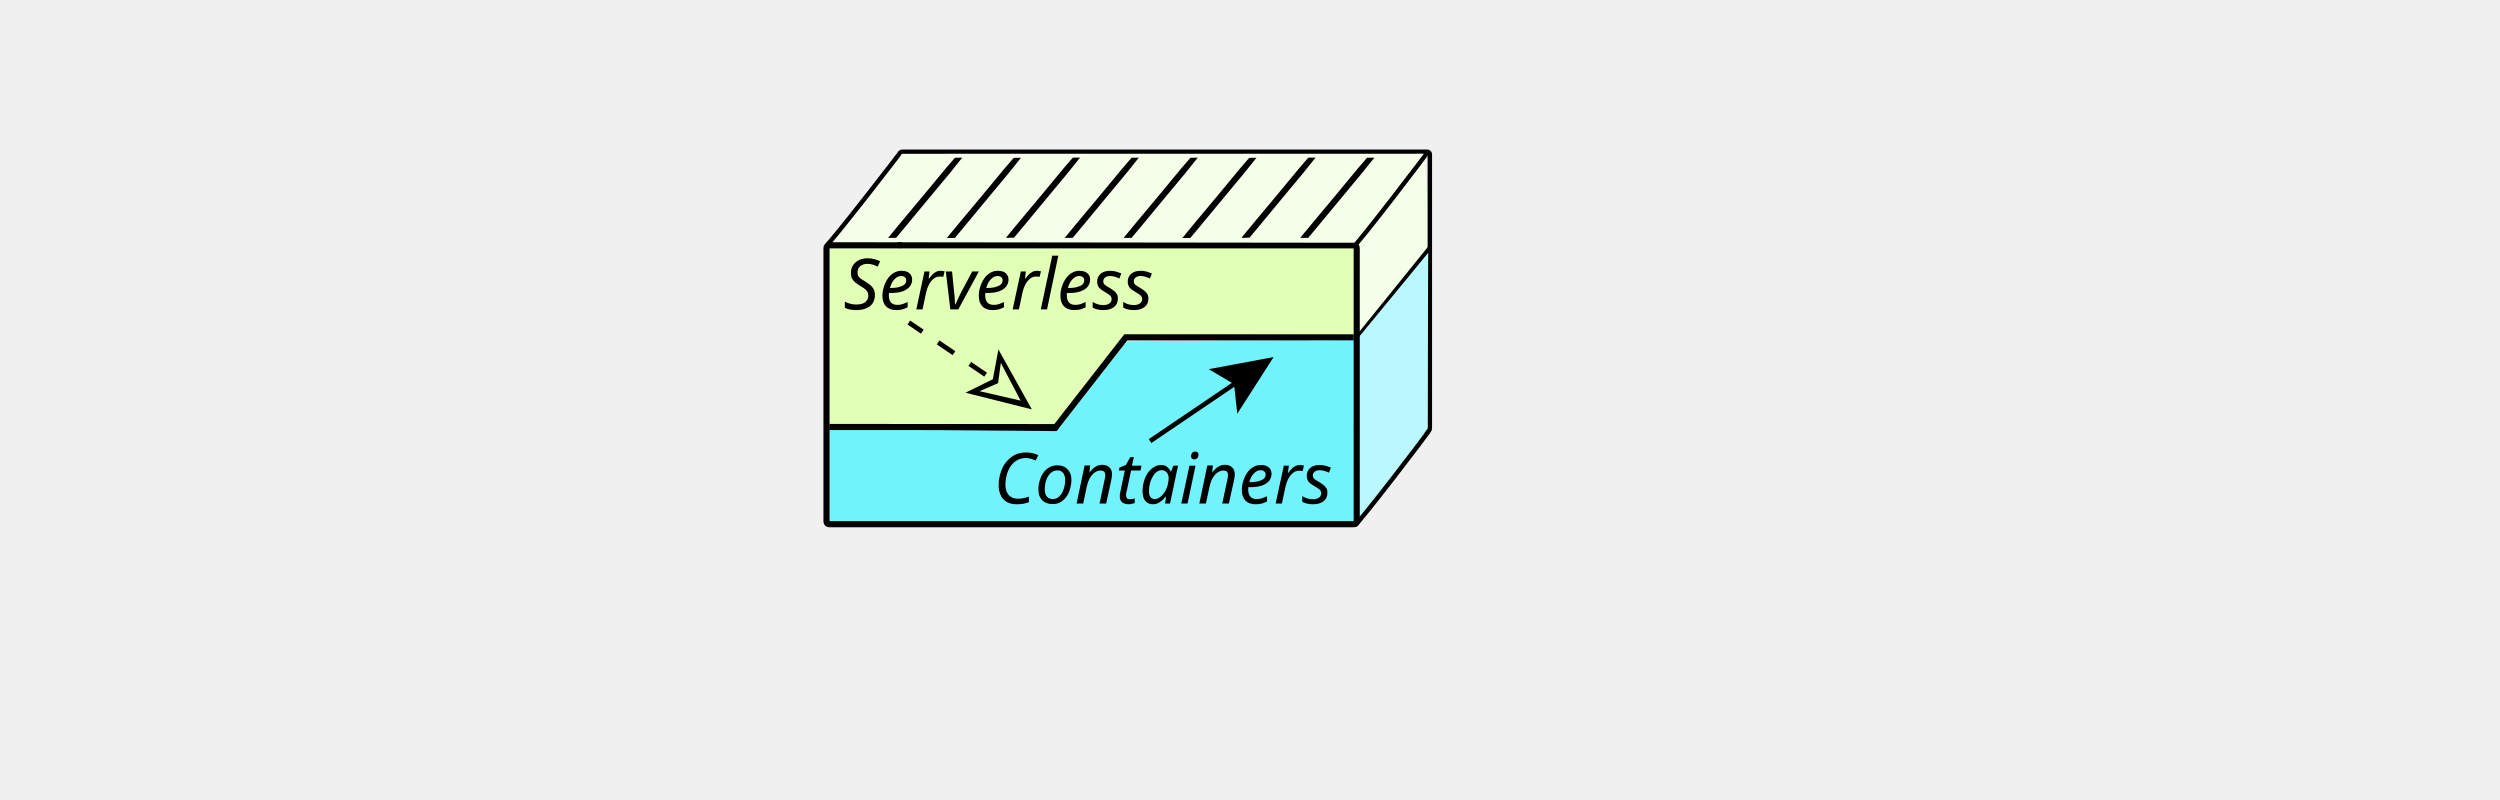
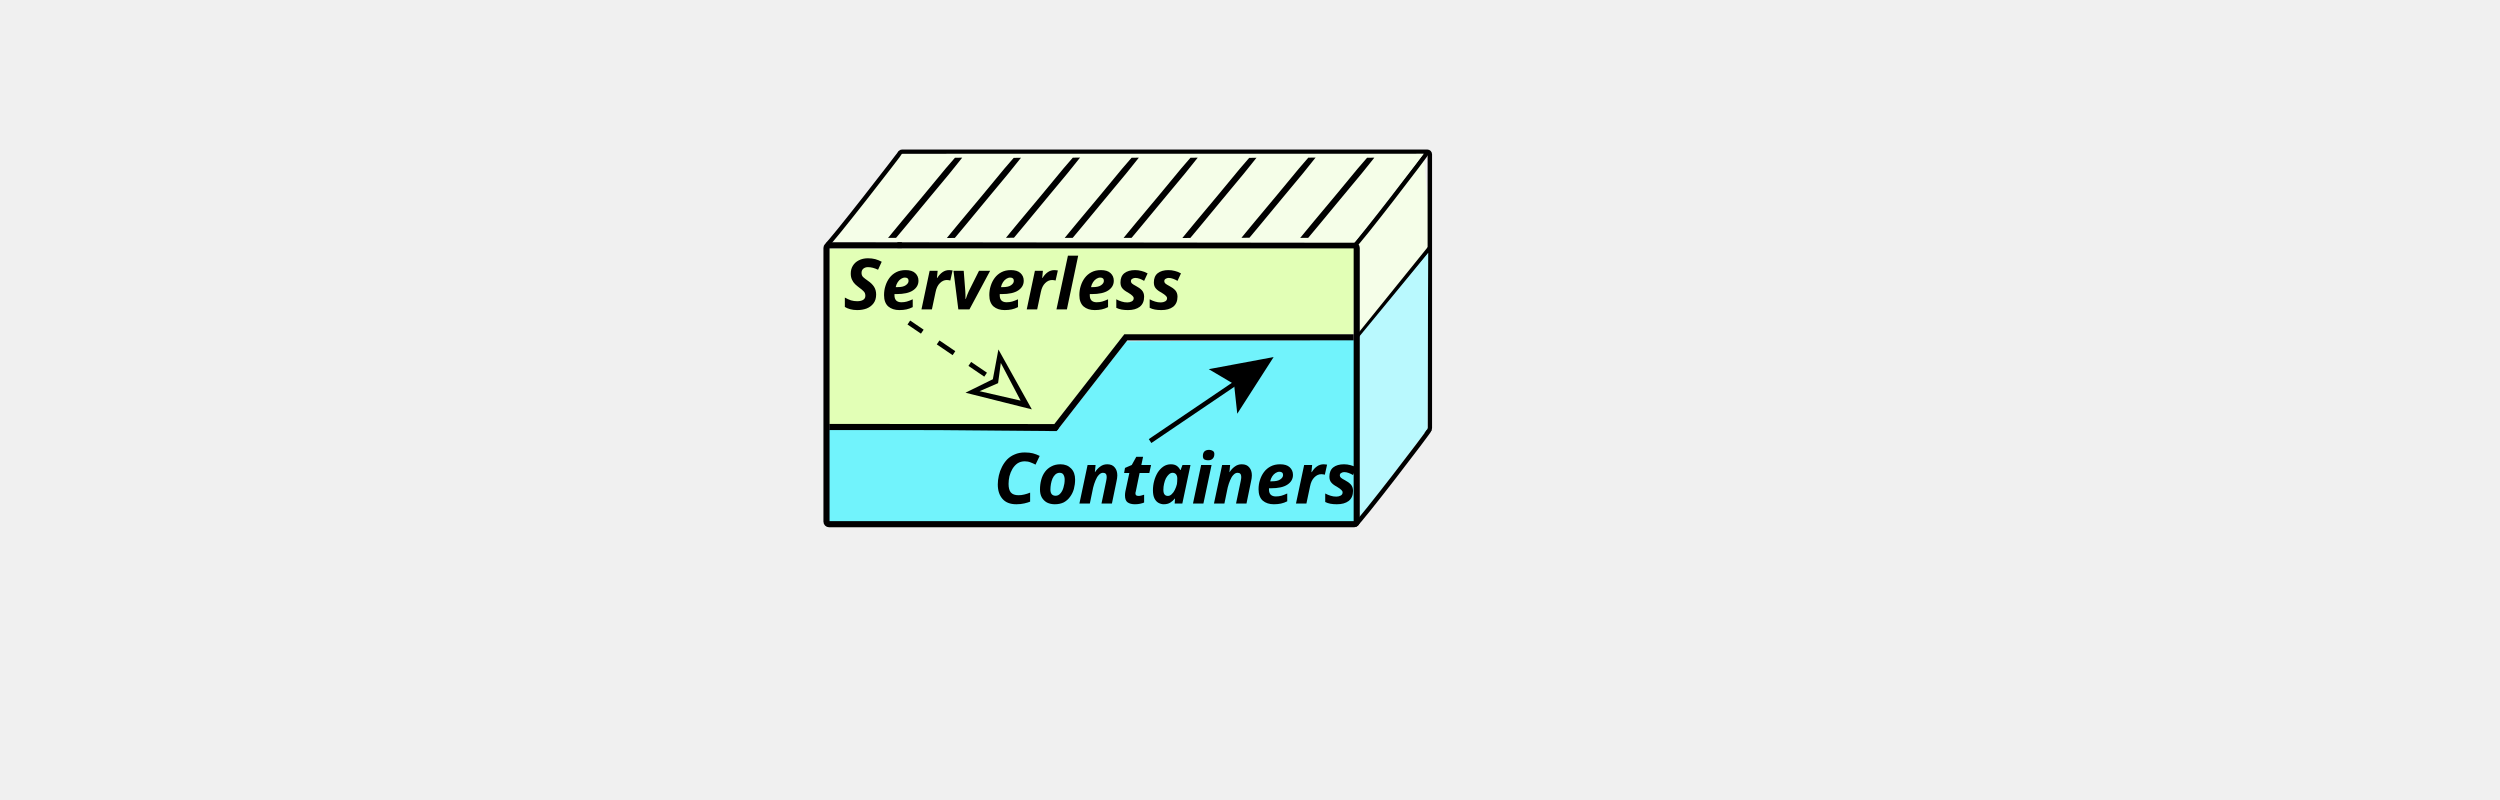
<svg xmlns="http://www.w3.org/2000/svg" xmlns:xlink="http://www.w3.org/1999/xlink" width="224.699mm" height="71.841mm" viewBox="0 0 224.699 71.841" version="1.1" id="svg8">
  <defs id="defs2">
    <marker style="overflow:visible" id="marker34330" refX="0" refY="0" orient="auto">
      <path transform="matrix(0.8,0,0,0.8,-4.8,0)" style="fill:#ffffff;fill-rule:evenodd;stroke:#000000;stroke-width:1pt;stroke-opacity:1" d="M 5.77,0 -2.88,5 V -5 Z" id="path34328" />
    </marker>
    <marker orient="auto" refY="0" refX="0" id="Arrow1Lstart" style="overflow:visible">
      <path id="path2506" d="M 0,0 5,-5 -12.5,0 5,5 Z" style="fill:#000000;fill-opacity:1;fill-rule:evenodd;stroke:#000000;stroke-width:1pt;stroke-opacity:1" transform="matrix(0.8,0,0,0.8,10,0)" />
    </marker>
    <marker style="overflow:visible" id="marker15967" refX="0" refY="0" orient="auto">
      <path transform="matrix(-0.8,0,0,-0.8,-10,0)" style="fill:#000000;fill-opacity:1;fill-rule:evenodd;stroke:#000000;stroke-width:1pt;stroke-opacity:1" d="M 0,0 5,-5 -12.5,0 5,5 Z" id="path15965" />
    </marker>
    <linearGradient id="linearGradient12976">
      <stop style="stop-color:#a5e2ea;stop-opacity:1" offset="0" id="stop12972" />
      <stop style="stop-color:#ace4ec;stop-opacity:0;" offset="1" id="stop12974" />
    </linearGradient>
    <marker orient="auto" refY="0" refX="0" id="EmptyTriangleOutL-1" style="overflow:visible">
      <path id="path2666-3" d="M 5.77,0 -2.88,5 V -5 Z" style="fill:#ffffff;fill-rule:evenodd;stroke:#000000;stroke-width:1pt;stroke-opacity:1" transform="matrix(0.8,0,0,0.8,-4.8,0)" />
    </marker>
    <marker orient="auto" refY="0" refX="0" id="EmptyTriangleOutL-8" style="overflow:visible">
      <path id="path2666-5" d="M 5.77,0 -2.88,5 V -5 Z" style="fill:#ffffff;fill-rule:evenodd;stroke:#000000;stroke-width:1pt;stroke-opacity:1" transform="matrix(0.8,0,0,0.8,-4.8,0)" />
    </marker>
    <marker orient="auto" refY="0" refX="0" id="EmptyTriangleOutL-8-2" style="overflow:visible">
      <path id="path2666-5-2" d="M 5.77,0 -2.88,5 V -5 Z" style="fill:#ffffff;fill-rule:evenodd;stroke:#000000;stroke-width:1pt;stroke-opacity:1" transform="matrix(0.8,0,0,0.8,-4.8,0)" />
    </marker>
    <marker orient="auto" refY="0" refX="0" id="EmptyTriangleOutL-8-2-6" style="overflow:visible">
      <path id="path2666-5-2-3" d="M 5.77,0 -2.88,5 V -5 Z" style="fill:#ffffff;fill-rule:evenodd;stroke:#000000;stroke-width:1pt;stroke-opacity:1" transform="matrix(0.8,0,0,0.8,-4.8,0)" />
    </marker>
    <marker orient="auto" refY="0" refX="0" id="EmptyTriangleOutL-8-2-1" style="overflow:visible">
      <path id="path2666-5-2-0" d="M 5.77,0 -2.88,5 V -5 Z" style="fill:#ffffff;fill-rule:evenodd;stroke:#000000;stroke-width:1pt;stroke-opacity:1" transform="matrix(0.8,0,0,0.8,-4.8,0)" />
    </marker>
    <linearGradient xlink:href="#linearGradient12976" id="linearGradient12978" x1="134.175" y1="218.488" x2="54.583" y2="142.259" gradientUnits="userSpaceOnUse" />
    <marker orient="auto" refY="0" refX="0" id="marker2830-0" style="overflow:visible">
      <path id="path2828-4" d="M 0,0 5,-5 -12.5,0 5,5 Z" style="fill:#000000;fill-opacity:1;fill-rule:evenodd;stroke:#000000;stroke-width:1pt;stroke-opacity:1" transform="matrix(-0.8,0,0,-0.8,-10,0)" />
    </marker>
    <marker orient="auto" refY="0" refX="0" id="marker2830-0-3" style="overflow:visible">
      <path id="path2828-4-4" d="M 0,0 5,-5 -12.5,0 5,5 Z" style="fill:#000000;fill-opacity:1;fill-rule:evenodd;stroke:#000000;stroke-width:1pt;stroke-opacity:1" transform="matrix(-0.8,0,0,-0.8,-10,0)" />
    </marker>
    <marker orient="auto" refY="0" refX="0" id="marker2830-0-3-4" style="overflow:visible">
      <path id="path2828-4-4-5" d="M 0,0 5,-5 -12.5,0 5,5 Z" style="fill:#000000;fill-opacity:1;fill-rule:evenodd;stroke:#000000;stroke-width:1pt;stroke-opacity:1" transform="matrix(-0.8,0,0,-0.8,-10,0)" />
    </marker>
    <marker orient="auto" refY="0" refX="0" id="marker2830-0-3-8" style="overflow:visible">
      <path id="path2828-4-4-1" d="M 0,0 5,-5 -12.5,0 5,5 Z" style="fill:#000000;fill-opacity:1;fill-rule:evenodd;stroke:#000000;stroke-width:1pt;stroke-opacity:1" transform="matrix(-0.8,0,0,-0.8,-10,0)" />
    </marker>
    <marker orient="auto" refY="0" refX="0" id="marker2830-0-3-8-3" style="overflow:visible">
      <path id="path2828-4-4-1-1" d="M 0,0 5,-5 -12.5,0 5,5 Z" style="fill:#000000;fill-opacity:1;fill-rule:evenodd;stroke:#000000;stroke-width:1pt;stroke-opacity:1" transform="matrix(-0.8,0,0,-0.8,-10,0)" />
    </marker>
    <marker orient="auto" refY="0" refX="0" id="Arrow1Lstart-8" style="overflow:visible">
      <path id="path2506-1" d="M 0,0 5,-5 -12.5,0 5,5 Z" style="fill:#000000;fill-opacity:1;fill-rule:evenodd;stroke:#000000;stroke-width:1pt;stroke-opacity:1" transform="matrix(0.8,0,0,0.8,10,0)" />
    </marker>
    <marker orient="auto" refY="0" refX="0" id="Arrow1Lstart-8-3" style="overflow:visible">
      <path id="path2506-1-9" d="M 0,0 5,-5 -12.5,0 5,5 Z" style="fill:#000000;fill-opacity:1;fill-rule:evenodd;stroke:#000000;stroke-width:1pt;stroke-opacity:1" transform="matrix(0.8,0,0,0.8,10,0)" />
    </marker>
    <marker orient="auto" refY="0" refX="0" id="EmptyTriangleOutL-8-2-1-4" style="overflow:visible">
      <path id="path2666-5-2-0-1" d="M 5.77,0 -2.88,5 V -5 Z" style="fill:#ffffff;fill-rule:evenodd;stroke:#000000;stroke-width:1pt;stroke-opacity:1" transform="matrix(0.8,0,0,0.8,-4.8,0)" />
    </marker>
    <marker orient="auto" refY="0" refX="0" id="EmptyTriangleOutL-8-2-6-1" style="overflow:visible">
      <path id="path2666-5-2-3-8" d="M 5.77,0 -2.88,5 V -5 Z" style="fill:#ffffff;fill-rule:evenodd;stroke:#000000;stroke-width:1pt;stroke-opacity:1" transform="matrix(0.8,0,0,0.8,-4.8,0)" />
    </marker>
    <marker orient="auto" refY="0" refX="0" id="EmptyTriangleOutL-8-2-64" style="overflow:visible">
      <path id="path2666-5-2-34" d="M 5.77,0 -2.88,5 V -5 Z" style="fill:#ffffff;fill-rule:evenodd;stroke:#000000;stroke-width:1pt;stroke-opacity:1" transform="matrix(0.8,0,0,0.8,-4.8,0)" />
    </marker>
    <marker orient="auto" refY="0" refX="0" id="EmptyTriangleOutL-1-7" style="overflow:visible">
      <path id="path2666-3-0" d="M 5.77,0 -2.88,5 V -5 Z" style="fill:#ffffff;fill-rule:evenodd;stroke:#000000;stroke-width:1pt;stroke-opacity:1" transform="matrix(0.8,0,0,0.8,-4.8,0)" />
    </marker>
    <marker orient="auto" refY="0" refX="0" id="EmptyTriangleOutL-7" style="overflow:visible">
      <path id="path2666-4" d="M 5.77,0 -2.88,5 V -5 Z" style="fill:#ffffff;fill-rule:evenodd;stroke:#000000;stroke-width:1pt;stroke-opacity:1" transform="matrix(0.8,0,0,0.8,-4.8,0)" />
    </marker>
    <marker orient="auto" refY="0" refX="0" id="EmptyTriangleOutL-8-5" style="overflow:visible">
      <path id="path2666-5-3" d="M 5.77,0 -2.88,5 V -5 Z" style="fill:#ffffff;fill-rule:evenodd;stroke:#000000;stroke-width:1pt;stroke-opacity:1" transform="matrix(0.8,0,0,0.8,-4.8,0)" />
    </marker>
    <marker style="overflow:visible" id="marker15967-2" refX="0" refY="0" orient="auto">
      <path transform="matrix(-0.8,0,0,-0.8,-10,0)" style="fill:#000000;fill-opacity:1;fill-rule:evenodd;stroke:#000000;stroke-width:1pt;stroke-opacity:1" d="M 0,0 5,-5 -12.5,0 5,5 Z" id="path15965-5" />
    </marker>
    <marker style="overflow:visible" id="marker15967-2-2" refX="0" refY="0" orient="auto">
      <path transform="matrix(-0.8,0,0,-0.8,-10,0)" style="fill:#000000;fill-opacity:1;fill-rule:evenodd;stroke:#000000;stroke-width:1pt;stroke-opacity:1" d="M 0,0 5,-5 -12.5,0 5,5 Z" id="path15965-5-7" />
    </marker>
    <marker style="overflow:visible" id="marker15967-2-7" refX="0" refY="0" orient="auto">
      <path transform="matrix(-0.8,0,0,-0.8,-10,0)" style="fill:#000000;fill-opacity:1;fill-rule:evenodd;stroke:#000000;stroke-width:1pt;stroke-opacity:1" d="M 0,0 5,-5 -12.5,0 5,5 Z" id="path15965-5-5" />
    </marker>
    <marker style="overflow:visible" id="marker15967-2-7-2" refX="0" refY="0" orient="auto">
      <path transform="matrix(-0.8,0,0,-0.8,-10,0)" style="fill:#000000;fill-opacity:1;fill-rule:evenodd;stroke:#000000;stroke-width:1pt;stroke-opacity:1" d="M 0,0 5,-5 -12.5,0 5,5 Z" id="path15965-5-5-8" />
    </marker>
    <marker style="overflow:visible" id="marker15967-2-7-2-6" refX="0" refY="0" orient="auto">
      <path transform="matrix(-0.8,0,0,-0.8,-10,0)" style="fill:#000000;fill-opacity:1;fill-rule:evenodd;stroke:#000000;stroke-width:1pt;stroke-opacity:1" d="M 0,0 5,-5 -12.5,0 5,5 Z" id="path15965-5-5-8-0" />
    </marker>
    <marker style="overflow:visible" id="marker34330-1" refX="0" refY="0" orient="auto">
      <path transform="matrix(0.8,0,0,0.8,-4.8,0)" style="fill:#ffffff;fill-rule:evenodd;stroke:#000000;stroke-width:1pt;stroke-opacity:1" d="M 5.77,0 -2.88,5 V -5 Z" id="path34328-4" />
    </marker>
    <marker style="overflow:visible" id="marker15967-2-7-2-1" refX="0" refY="0" orient="auto">
      <path transform="matrix(-0.8,0,0,-0.8,-10,0)" style="fill:#000000;fill-opacity:1;fill-rule:evenodd;stroke:#000000;stroke-width:1pt;stroke-opacity:1" d="M 0,0 5,-5 -12.5,0 5,5 Z" id="path15965-5-5-8-07" />
    </marker>
    <marker style="overflow:visible" id="marker15967-2-7-2-1-8" refX="0" refY="0" orient="auto">
      <path transform="matrix(-0.8,0,0,-0.8,-10,0)" style="fill:#000000;fill-opacity:1;fill-rule:evenodd;stroke:#000000;stroke-width:1pt;stroke-opacity:1" d="M 0,0 5,-5 -12.5,0 5,5 Z" id="path15965-5-5-8-07-7" />
    </marker>
    <marker style="overflow:visible" id="marker15967-2-7-2-1-8-4" refX="0" refY="0" orient="auto">
      <path transform="matrix(-0.8,0,0,-0.8,-10,0)" style="fill:#000000;fill-opacity:1;fill-rule:evenodd;stroke:#000000;stroke-width:1pt;stroke-opacity:1" d="M 0,0 5,-5 -12.5,0 5,5 Z" id="path15965-5-5-8-07-7-8" />
    </marker>
    <marker orient="auto" refY="0" refX="0" id="EmptyTriangleOutL-8-2-4" style="overflow:visible">
      <path id="path2666-5-2-2" d="M 5.77,0 -2.88,5 V -5 Z" style="fill:#ffffff;fill-rule:evenodd;stroke:#000000;stroke-width:1pt;stroke-opacity:1" transform="matrix(0.8,0,0,0.8,-4.8,0)" />
    </marker>
    <marker orient="auto" refY="0" refX="0" id="EmptyTriangleOutL-8-2-4-6" style="overflow:visible">
      <path id="path2666-5-2-2-1" d="M 5.77,0 -2.88,5 V -5 Z" style="fill:#ffffff;fill-rule:evenodd;stroke:#000000;stroke-width:1pt;stroke-opacity:1" transform="matrix(0.8,0,0,0.8,-4.8,0)" />
    </marker>
    <marker orient="auto" refY="0" refX="0" id="EmptyTriangleOutL-1-4" style="overflow:visible">
      <path id="path2666-3-2" d="M 5.77,0 -2.88,5 V -5 Z" style="fill:#ffffff;fill-rule:evenodd;stroke:#000000;stroke-width:1pt;stroke-opacity:1" transform="matrix(0.8,0,0,0.8,-4.8,0)" />
    </marker>
    <marker style="overflow:visible" id="marker15967-2-3" refX="0" refY="0" orient="auto">
      <path transform="matrix(-0.8,0,0,-0.8,-10,0)" style="fill:#000000;fill-opacity:1;fill-rule:evenodd;stroke:#000000;stroke-width:1pt;stroke-opacity:1" d="M 0,0 5,-5 -12.5,0 5,5 Z" id="path15965-5-6" />
    </marker>
    <marker style="overflow:visible" id="marker34330-1-5" refX="0" refY="0" orient="auto">
      <path transform="matrix(0.8,0,0,0.8,-4.8,0)" style="fill:#ffffff;fill-rule:evenodd;stroke:#000000;stroke-width:1pt;stroke-opacity:1" d="M 5.77,0 -2.88,5 V -5 Z" id="path34328-4-3" />
    </marker>
    <marker style="overflow:visible" id="marker15967-2-7-2-62" refX="0" refY="0" orient="auto">
      <path transform="matrix(-0.8,0,0,-0.8,-10,0)" style="fill:#000000;fill-opacity:1;fill-rule:evenodd;stroke:#000000;stroke-width:1pt;stroke-opacity:1" d="M 0,0 5,-5 -12.5,0 5,5 Z" id="path15965-5-5-8-9" />
    </marker>
  </defs>
  <g id="layer1" transform="translate(-3.654064,-7.254818)">
    <g id="g2152" transform="matrix(0.2645833,0,0,0.2645833,23.46667,9.231305)">
      <g id="g2091">
        <flowRoot xml:space="preserve" id="flowRoot2276" style="font-style:normal;font-variant:normal;font-weight:normal;font-stretch:normal;font-size:8px;line-height:1.25;font-family:sans-serif;-inkscape-font-specification:'sans-serif, Normal';font-variant-ligatures:normal;font-variant-caps:normal;font-variant-numeric:normal;font-feature-settings:normal;text-align:center;letter-spacing:0px;word-spacing:0px;writing-mode:lr-tb;text-anchor:middle;fill:#000000;fill-opacity:1;stroke:none" transform="translate(-88.69292,-34.88997)">
          <flowRegion id="flowRegion2278">
            <rect id="rect2280" width="10.586" height="10.996" x="217.786" y="49.905" />
          </flowRegion>
          <flowPara id="flowPara2282" />
        </flowRoot>
        <g id="g3517" transform="translate(-316.0483,-8.75959)">
          <g id="g3171-0-3-7" transform="matrix(3.779528,0,0,3.779528,185.4072,-254.6896)">
            <path style="fill:#f5fee8;fill-opacity:1;stroke:none;stroke-width:0.067;stroke-miterlimit:4;stroke-dasharray:none;stroke-opacity:0.991" d="m 143.414,89.854 -6.624,7.889 -0.243,-8.266 6.166,-7.929 z" id="rect5373-7-4-8" />
            <path style="fill:none;stroke:#000000;stroke-width:0.389;stroke-linecap:butt;stroke-linejoin:miter;stroke-miterlimit:4;stroke-dasharray:none;stroke-opacity:1" d="m 136.667,98.176 6.64,-8.213" id="path5808-2" />
            <rect style="opacity:1;fill:none;fill-opacity:0.616;stroke:#000000;stroke-width:0.4;stroke-miterlimit:4;stroke-dasharray:none;stroke-dashoffset:0;stroke-opacity:1" id="rect1490-6" width="47.656" height="25.066" x="95.61" y="81.365" ry="0.232" />
            <path style="fill:#b9f9fe;fill-opacity:1;stroke:none;stroke-width:0.067;stroke-miterlimit:4;stroke-dasharray:none;stroke-opacity:0.991" d="m 136.976,114.303 6.075,-8.004 0.069,-15.85 -6.287,7.638 z" id="rect5373-0-8" />
            <path style="fill:#71f3fc;fill-opacity:1;stroke:none;stroke-width:0.067;stroke-miterlimit:4;stroke-dasharray:none;stroke-opacity:0.991" d="m 89.195,106.287 20.524,0.188 6.282,-8.072 20.469,-0.12 0.003,16.341 -47.205,0.036 z" id="rect5373" />
            <path style="fill:#ffffff;fill-opacity:1;stroke:none;stroke-width:0.066;stroke-miterlimit:4;stroke-dasharray:none;stroke-opacity:0.991" d="m 89.498,98.112 26.396,0.004 -6.322,8.047 H 89.498 Z" id="rect5373-3" />
            <rect style="fill:#ffffff;fill-opacity:1;stroke:none;stroke-width:0.067;stroke-miterlimit:4;stroke-dasharray:none;stroke-opacity:0.991" id="rect5373-8" width="46.959" height="8.068" x="89.502" y="90.034" />
            <path style="fill:none;stroke:#000000;stroke-width:0.4;stroke-linecap:butt;stroke-linejoin:miter;stroke-miterlimit:4;stroke-dasharray:none;stroke-opacity:1" d="m 136.577,114.886 c 0.302,-0.123 6.654,-8.386 6.666,-8.541" id="path5808" />
            <path style="fill:#e2ffb6;fill-opacity:1;stroke:none;stroke-width:0.067;stroke-miterlimit:4;stroke-dasharray:none;stroke-opacity:0.991" d="m 136.42,97.77 -20.631,0.064 -6.298,8.085 -20.225,-0.004 0.033,-15.828 47.162,-0.06 z" id="rect5373-7" />
            <text xml:space="preserve" style="font-style:normal;font-weight:normal;font-size:10.583px;line-height:1.25;font-family:sans-serif;letter-spacing:0px;word-spacing:0px;fill:#000000;fill-opacity:1;stroke:none;stroke-width:0.265" x="90.563" y="95.536" id="text5931">
-               <tspan id="tspan5929" x="90.563" y="95.536" style="font-style:italic;font-variant:normal;font-weight:normal;font-stretch:normal;font-size:6.35px;font-family:Laksaman;-inkscape-font-specification:'Laksaman, Italic';font-variant-ligatures:normal;font-variant-caps:normal;font-variant-numeric:normal;font-feature-settings:normal;text-align:start;writing-mode:lr-tb;text-anchor:start;stroke-width:0.265">Serverless</tspan>
+               <tspan id="tspan5929" x="90.563" y="95.536" style="font-style:oblique;font-variant:normal;font-weight:bold;font-stretch:normal;font-size:6.35px;font-family:Sawasdee;-inkscape-font-specification:'Sawasdee, Bold Oblique';font-variant-ligatures:normal;font-variant-caps:normal;font-variant-numeric:normal;font-feature-settings:normal;text-align:start;writing-mode:lr;text-anchor:start;stroke-width:0.265">Serverless</tspan>
            </text>
            <text xml:space="preserve" style="font-style:normal;font-weight:normal;font-size:10.583px;line-height:1.25;font-family:sans-serif;letter-spacing:0px;word-spacing:0px;fill:#000000;fill-opacity:1;stroke:none;stroke-width:0.265" x="104.057" y="112.986" id="text5931-7">
-               <tspan id="tspan5929-4" x="104.057" y="112.986" style="font-style:italic;font-variant:normal;font-weight:normal;font-stretch:normal;font-size:6.35px;font-family:Laksaman;-inkscape-font-specification:'Laksaman, Italic';font-variant-ligatures:normal;font-variant-caps:normal;font-variant-numeric:normal;font-feature-settings:normal;text-align:start;writing-mode:lr-tb;text-anchor:start;stroke-width:0.265">Containers</tspan>
+               <tspan id="tspan5929-4" x="104.057" y="112.986" style="font-style:oblique;font-variant:normal;font-weight:bold;font-stretch:normal;font-size:6.35px;font-family:Sawasdee;-inkscape-font-specification:'Sawasdee, Bold Oblique';font-variant-ligatures:normal;font-variant-caps:normal;font-variant-numeric:normal;font-feature-settings:normal;text-align:start;writing-mode:lr;text-anchor:start;stroke-width:0.265">Containers</tspan>
            </text>
            <g id="g1184" transform="matrix(0.7177272,0.5576039,0.561511,-0.7146746,-49.49842,82.0525)">
              <g transform="translate(-49.48771,-6.017963)" id="g2044">
                <path style="fill:#000000;fill-opacity:1;fill-rule:evenodd;stroke:#000000;stroke-width:0.424pt;stroke-opacity:1" d="m 196.031,92.461 -1.089,2.092 4.934,-2.089 -4.878,-2.151 z" id="path2050" />
              </g>
              <path id="rect5373-7-4-8-7" d="m 149.693,86.455 -3.842,1.741 1.023,-1.745 -0.951,-1.751 z" style="fill:#e2ffb6;fill-opacity:1;stroke:none;stroke-width:0.067;stroke-miterlimit:4;stroke-dasharray:none;stroke-opacity:0.991" />
            </g>
            <path style="fill:none;stroke:#000000;stroke-width:0.43;stroke-linecap:butt;stroke-linejoin:miter;stroke-miterlimit:4;stroke-dasharray:1.72, 1.72;stroke-dashoffset:3.697;stroke-opacity:1" d="m 96.438,96.716 8.023,5.449" id="path1175" />
            <g id="g4889" transform="matrix(-0.6194656,-0.631018,-0.6194656,0.631018,309.5665,159.1315)">
              <g transform="matrix(-0.04362684,-0.9998542,-0.9982422,0.04362684,285.2858,245.8086)" id="g1184-6">
                <g id="g2044-7" transform="translate(-49.48771,-6.017963)">
                  <path id="path2050-5" d="m 195.998,91.627 -1.39,1.902 5.202,-1.331 -4.52,-2.843 z" style="fill:#000000;fill-opacity:1;fill-rule:evenodd;stroke:#000000;stroke-width:0.424pt;stroke-opacity:1" />
                </g>
              </g>
              <path id="path1175-5" d="m 195.539,113.511 -2.104,-10.456" style="fill:none;stroke:#000000;stroke-width:0.473;stroke-linecap:butt;stroke-linejoin:miter;stroke-miterlimit:4;stroke-dasharray:none;stroke-dashoffset:4.55;stroke-opacity:1" />
            </g>
            <rect style="opacity:1;fill:none;fill-opacity:0.616;stroke:#000000;stroke-width:0.55;stroke-miterlimit:4;stroke-dasharray:none;stroke-dashoffset:0;stroke-opacity:1" id="rect1490" width="47.656" height="25.066" x="89.038" y="89.778" ry="0.232" />
            <path style="fill:none;stroke:#000000;stroke-width:0.55;stroke-linecap:butt;stroke-linejoin:miter;stroke-miterlimit:4;stroke-dasharray:none;stroke-opacity:1" d="m 89.292,106.106 20.359,0.01 6.286,-8.067 20.485,-0.005" id="path1511" />
            <path style="fill:none;stroke:#000000;stroke-width:0.4;stroke-linecap:butt;stroke-linejoin:miter;stroke-miterlimit:4;stroke-dasharray:none;stroke-opacity:1" d="m 136.446,89.844 c 0.302,-0.123 6.654,-8.386 6.666,-8.541" id="path5808-5" />
            <path style="fill:#f5fee8;fill-opacity:1;stroke:none;stroke-width:0.067;stroke-miterlimit:4;stroke-dasharray:none;stroke-opacity:0.991" d="m 95.686,81.555 -6.042,7.922 46.84,0.058 6.228,-7.987 z" id="rect5373-7-4-8-6" />
            <path style="color:#000000;font-style:normal;font-variant:normal;font-weight:normal;font-stretch:normal;font-size:medium;line-height:normal;font-family:sans-serif;font-variant-ligatures:normal;font-variant-position:normal;font-variant-caps:normal;font-variant-numeric:normal;font-variant-alternates:normal;font-feature-settings:normal;text-indent:0;text-align:start;text-decoration:none;text-decoration-line:none;text-decoration-style:solid;text-decoration-color:#000000;letter-spacing:normal;word-spacing:normal;text-transform:none;writing-mode:lr-tb;direction:ltr;text-orientation:mixed;dominant-baseline:auto;baseline-shift:baseline;text-anchor:start;white-space:normal;shape-padding:0;clip-rule:nonzero;display:inline;overflow:visible;visibility:visible;opacity:1;isolation:auto;mix-blend-mode:normal;color-interpolation:sRGB;color-interpolation-filters:linearRGB;solid-color:#000000;solid-opacity:1;vector-effect:none;fill:#000000;fill-opacity:1;fill-rule:nonzero;stroke:none;stroke-width:0.56;stroke-linecap:butt;stroke-linejoin:miter;stroke-miterlimit:4;stroke-dasharray:none;stroke-dashoffset:0;stroke-opacity:1;color-rendering:auto;image-rendering:auto;shape-rendering:auto;text-rendering:auto;enable-background:accumulate" d="m 100.582,81.908 c -0.136,0.164 -0.579,0.659 -0.838,0.97 -0.518,0.623 -1.232,1.494 -1.954,2.362 -0.722,0.868 -1.453,1.735 -1.994,2.386 -0.29,0.343 -0.574,0.694 -0.86,1.041 l -0.362,0.444 0.716,-0.007 0.005,-0.005 0.005,-0.004 0.871,-1.041 c 0.541,-0.651 1.263,-1.53 1.984,-2.397 0.722,-0.868 1.436,-1.727 1.954,-2.35 0.259,-0.311 0.648,-0.813 0.784,-0.977 l 0.343,-0.432 -0.654,0.01 -1e-5,-1.4e-5 z" id="path5808-6-5-9" />
            <path style="color:#000000;font-style:normal;font-variant:normal;font-weight:normal;font-stretch:normal;font-size:medium;line-height:normal;font-family:sans-serif;font-variant-ligatures:normal;font-variant-position:normal;font-variant-caps:normal;font-variant-numeric:normal;font-variant-alternates:normal;font-feature-settings:normal;text-indent:0;text-align:start;text-decoration:none;text-decoration-line:none;text-decoration-style:solid;text-decoration-color:#000000;letter-spacing:normal;word-spacing:normal;text-transform:none;writing-mode:lr-tb;direction:ltr;text-orientation:mixed;dominant-baseline:auto;baseline-shift:baseline;text-anchor:start;white-space:normal;shape-padding:0;clip-rule:nonzero;display:inline;overflow:visible;visibility:visible;opacity:1;isolation:auto;mix-blend-mode:normal;color-interpolation:sRGB;color-interpolation-filters:linearRGB;solid-color:#000000;solid-opacity:1;vector-effect:none;fill:#000000;fill-opacity:1;fill-rule:nonzero;stroke:none;stroke-width:0.56;stroke-linecap:butt;stroke-linejoin:miter;stroke-miterlimit:4;stroke-dasharray:none;stroke-dashoffset:0;stroke-opacity:1;color-rendering:auto;image-rendering:auto;shape-rendering:auto;text-rendering:auto;enable-background:accumulate" d="m 105.863,81.917 c -0.136,0.164 -0.579,0.659 -0.838,0.97 -0.518,0.623 -1.232,1.494 -1.954,2.362 -0.722,0.868 -1.453,1.735 -1.994,2.386 -0.29,0.343 -0.574,0.694 -0.86,1.041 l -0.362,0.444 0.716,-0.007 0.005,-0.005 0.005,-0.004 0.871,-1.041 c 0.541,-0.651 1.263,-1.53 1.984,-2.397 0.722,-0.868 1.436,-1.727 1.954,-2.35 0.259,-0.311 0.648,-0.813 0.784,-0.977 l 0.343,-0.432 -0.654,0.01 -10e-6,-1.4e-5 z" id="path5808-6-5-9-9" />
            <path style="color:#000000;font-style:normal;font-variant:normal;font-weight:normal;font-stretch:normal;font-size:medium;line-height:normal;font-family:sans-serif;font-variant-ligatures:normal;font-variant-position:normal;font-variant-caps:normal;font-variant-numeric:normal;font-variant-alternates:normal;font-feature-settings:normal;text-indent:0;text-align:start;text-decoration:none;text-decoration-line:none;text-decoration-style:solid;text-decoration-color:#000000;letter-spacing:normal;word-spacing:normal;text-transform:none;writing-mode:lr-tb;direction:ltr;text-orientation:mixed;dominant-baseline:auto;baseline-shift:baseline;text-anchor:start;white-space:normal;shape-padding:0;clip-rule:nonzero;display:inline;overflow:visible;visibility:visible;opacity:1;isolation:auto;mix-blend-mode:normal;color-interpolation:sRGB;color-interpolation-filters:linearRGB;solid-color:#000000;solid-opacity:1;vector-effect:none;fill:#000000;fill-opacity:1;fill-rule:nonzero;stroke:none;stroke-width:0.56;stroke-linecap:butt;stroke-linejoin:miter;stroke-miterlimit:4;stroke-dasharray:none;stroke-dashoffset:0;stroke-opacity:1;color-rendering:auto;image-rendering:auto;shape-rendering:auto;text-rendering:auto;enable-background:accumulate" d="m 111.176,81.899 c -0.136,0.164 -0.579,0.659 -0.838,0.97 -0.518,0.623 -1.232,1.494 -1.954,2.362 -0.722,0.868 -1.453,1.735 -1.994,2.386 -0.29,0.343 -0.574,0.694 -0.86,1.041 l -0.362,0.444 0.716,-0.007 0.005,-0.005 0.005,-0.004 0.871,-1.041 c 0.541,-0.651 1.263,-1.53 1.984,-2.397 0.722,-0.868 1.436,-1.727 1.954,-2.35 0.259,-0.311 0.648,-0.813 0.784,-0.977 l 0.343,-0.432 -0.654,0.01 -1e-5,-1.4e-5 z" id="path5808-6-5-9-4" />
            <path style="color:#000000;font-style:normal;font-variant:normal;font-weight:normal;font-stretch:normal;font-size:medium;line-height:normal;font-family:sans-serif;font-variant-ligatures:normal;font-variant-position:normal;font-variant-caps:normal;font-variant-numeric:normal;font-variant-alternates:normal;font-feature-settings:normal;text-indent:0;text-align:start;text-decoration:none;text-decoration-line:none;text-decoration-style:solid;text-decoration-color:#000000;letter-spacing:normal;word-spacing:normal;text-transform:none;writing-mode:lr-tb;direction:ltr;text-orientation:mixed;dominant-baseline:auto;baseline-shift:baseline;text-anchor:start;white-space:normal;shape-padding:0;clip-rule:nonzero;display:inline;overflow:visible;visibility:visible;opacity:1;isolation:auto;mix-blend-mode:normal;color-interpolation:sRGB;color-interpolation-filters:linearRGB;solid-color:#000000;solid-opacity:1;vector-effect:none;fill:#000000;fill-opacity:1;fill-rule:nonzero;stroke:none;stroke-width:0.56;stroke-linecap:butt;stroke-linejoin:miter;stroke-miterlimit:4;stroke-dasharray:none;stroke-dashoffset:0;stroke-opacity:1;color-rendering:auto;image-rendering:auto;shape-rendering:auto;text-rendering:auto;enable-background:accumulate" d="m 116.457,81.908 c -0.136,0.164 -0.579,0.659 -0.838,0.97 -0.518,0.623 -1.232,1.494 -1.954,2.362 -0.722,0.868 -1.453,1.735 -1.994,2.386 -0.29,0.343 -0.574,0.694 -0.86,1.041 l -0.362,0.444 0.716,-0.007 0.005,-0.005 0.005,-0.004 0.871,-1.041 c 0.541,-0.651 1.263,-1.53 1.984,-2.397 0.722,-0.868 1.436,-1.727 1.954,-2.35 0.259,-0.311 0.648,-0.813 0.784,-0.977 l 0.343,-0.432 -0.654,0.01 -10e-6,-1.4e-5 z" id="path5808-6-5-9-9-5" />
            <path style="color:#000000;font-style:normal;font-variant:normal;font-weight:normal;font-stretch:normal;font-size:medium;line-height:normal;font-family:sans-serif;font-variant-ligatures:normal;font-variant-position:normal;font-variant-caps:normal;font-variant-numeric:normal;font-variant-alternates:normal;font-feature-settings:normal;text-indent:0;text-align:start;text-decoration:none;text-decoration-line:none;text-decoration-style:solid;text-decoration-color:#000000;letter-spacing:normal;word-spacing:normal;text-transform:none;writing-mode:lr-tb;direction:ltr;text-orientation:mixed;dominant-baseline:auto;baseline-shift:baseline;text-anchor:start;white-space:normal;shape-padding:0;clip-rule:nonzero;display:inline;overflow:visible;visibility:visible;opacity:1;isolation:auto;mix-blend-mode:normal;color-interpolation:sRGB;color-interpolation-filters:linearRGB;solid-color:#000000;solid-opacity:1;vector-effect:none;fill:#000000;fill-opacity:1;fill-rule:nonzero;stroke:none;stroke-width:0.56;stroke-linecap:butt;stroke-linejoin:miter;stroke-miterlimit:4;stroke-dasharray:none;stroke-dashoffset:0;stroke-opacity:1;color-rendering:auto;image-rendering:auto;shape-rendering:auto;text-rendering:auto;enable-background:accumulate" d="m 121.749,81.908 c -0.136,0.164 -0.579,0.659 -0.838,0.97 -0.518,0.623 -1.232,1.494 -1.954,2.362 -0.722,0.868 -1.453,1.735 -1.994,2.386 -0.29,0.343 -0.574,0.694 -0.86,1.041 l -0.362,0.444 0.716,-0.007 0.005,-0.005 0.005,-0.004 0.871,-1.041 c 0.541,-0.651 1.263,-1.53 1.984,-2.397 0.722,-0.868 1.436,-1.727 1.954,-2.35 0.259,-0.311 0.648,-0.813 0.784,-0.977 l 0.343,-0.432 -0.654,0.01 -1e-5,-1.4e-5 z" id="path5808-6-5-9-93" />
            <path style="color:#000000;font-style:normal;font-variant:normal;font-weight:normal;font-stretch:normal;font-size:medium;line-height:normal;font-family:sans-serif;font-variant-ligatures:normal;font-variant-position:normal;font-variant-caps:normal;font-variant-numeric:normal;font-variant-alternates:normal;font-feature-settings:normal;text-indent:0;text-align:start;text-decoration:none;text-decoration-line:none;text-decoration-style:solid;text-decoration-color:#000000;letter-spacing:normal;word-spacing:normal;text-transform:none;writing-mode:lr-tb;direction:ltr;text-orientation:mixed;dominant-baseline:auto;baseline-shift:baseline;text-anchor:start;white-space:normal;shape-padding:0;clip-rule:nonzero;display:inline;overflow:visible;visibility:visible;opacity:1;isolation:auto;mix-blend-mode:normal;color-interpolation:sRGB;color-interpolation-filters:linearRGB;solid-color:#000000;solid-opacity:1;vector-effect:none;fill:#000000;fill-opacity:1;fill-rule:nonzero;stroke:none;stroke-width:0.56;stroke-linecap:butt;stroke-linejoin:miter;stroke-miterlimit:4;stroke-dasharray:none;stroke-dashoffset:0;stroke-opacity:1;color-rendering:auto;image-rendering:auto;shape-rendering:auto;text-rendering:auto;enable-background:accumulate" d="m 127.03,81.917 c -0.136,0.164 -0.579,0.659 -0.838,0.97 -0.518,0.623 -1.232,1.494 -1.954,2.362 -0.722,0.868 -1.453,1.735 -1.994,2.386 -0.29,0.343 -0.574,0.694 -0.86,1.041 l -0.362,0.444 0.716,-0.007 0.005,-0.005 0.005,-0.004 0.871,-1.041 c 0.541,-0.651 1.263,-1.53 1.984,-2.397 0.722,-0.868 1.436,-1.727 1.954,-2.35 0.259,-0.311 0.648,-0.813 0.784,-0.977 l 0.343,-0.432 -0.654,0.01 -1e-5,-1.4e-5 z" id="path5808-6-5-9-9-57" />
            <path style="color:#000000;font-style:normal;font-variant:normal;font-weight:normal;font-stretch:normal;font-size:medium;line-height:normal;font-family:sans-serif;font-variant-ligatures:normal;font-variant-position:normal;font-variant-caps:normal;font-variant-numeric:normal;font-variant-alternates:normal;font-feature-settings:normal;text-indent:0;text-align:start;text-decoration:none;text-decoration-line:none;text-decoration-style:solid;text-decoration-color:#000000;letter-spacing:normal;word-spacing:normal;text-transform:none;writing-mode:lr-tb;direction:ltr;text-orientation:mixed;dominant-baseline:auto;baseline-shift:baseline;text-anchor:start;white-space:normal;shape-padding:0;clip-rule:nonzero;display:inline;overflow:visible;visibility:visible;opacity:1;isolation:auto;mix-blend-mode:normal;color-interpolation:sRGB;color-interpolation-filters:linearRGB;solid-color:#000000;solid-opacity:1;vector-effect:none;fill:#000000;fill-opacity:1;fill-rule:nonzero;stroke:none;stroke-width:0.56;stroke-linecap:butt;stroke-linejoin:miter;stroke-miterlimit:4;stroke-dasharray:none;stroke-dashoffset:0;stroke-opacity:1;color-rendering:auto;image-rendering:auto;shape-rendering:auto;text-rendering:auto;enable-background:accumulate" d="m 132.342,81.899 c -0.136,0.164 -0.579,0.659 -0.838,0.97 -0.518,0.623 -1.232,1.494 -1.954,2.362 -0.722,0.868 -1.453,1.735 -1.994,2.386 -0.29,0.343 -0.574,0.694 -0.86,1.041 l -0.362,0.444 0.716,-0.007 0.005,-0.005 0.005,-0.004 0.871,-1.041 c 0.541,-0.651 1.263,-1.53 1.984,-2.397 0.722,-0.868 1.436,-1.727 1.954,-2.35 0.259,-0.311 0.648,-0.813 0.784,-0.977 l 0.343,-0.432 -0.654,0.01 -1e-5,-1.4e-5 z" id="path5808-6-5-9-0" />
            <path style="color:#000000;font-style:normal;font-variant:normal;font-weight:normal;font-stretch:normal;font-size:medium;line-height:normal;font-family:sans-serif;font-variant-ligatures:normal;font-variant-position:normal;font-variant-caps:normal;font-variant-numeric:normal;font-variant-alternates:normal;font-feature-settings:normal;text-indent:0;text-align:start;text-decoration:none;text-decoration-line:none;text-decoration-style:solid;text-decoration-color:#000000;letter-spacing:normal;word-spacing:normal;text-transform:none;writing-mode:lr-tb;direction:ltr;text-orientation:mixed;dominant-baseline:auto;baseline-shift:baseline;text-anchor:start;white-space:normal;shape-padding:0;clip-rule:nonzero;display:inline;overflow:visible;visibility:visible;opacity:1;isolation:auto;mix-blend-mode:normal;color-interpolation:sRGB;color-interpolation-filters:linearRGB;solid-color:#000000;solid-opacity:1;vector-effect:none;fill:#000000;fill-opacity:1;fill-rule:nonzero;stroke:none;stroke-width:0.56;stroke-linecap:butt;stroke-linejoin:miter;stroke-miterlimit:4;stroke-dasharray:none;stroke-dashoffset:0;stroke-opacity:1;color-rendering:auto;image-rendering:auto;shape-rendering:auto;text-rendering:auto;enable-background:accumulate" d="m 137.624,81.908 c -0.136,0.164 -0.579,0.659 -0.838,0.97 -0.518,0.623 -1.232,1.494 -1.954,2.362 -0.722,0.868 -1.453,1.735 -1.994,2.386 -0.29,0.343 -0.574,0.694 -0.86,1.041 l -0.362,0.444 0.716,-0.007 0.005,-0.005 0.005,-0.004 0.871,-1.041 c 0.541,-0.651 1.263,-1.53 1.984,-2.397 0.722,-0.868 1.436,-1.727 1.954,-2.35 0.259,-0.311 0.648,-0.813 0.784,-0.977 l 0.343,-0.432 -0.654,0.01 -1e-5,-1.4e-5 z" id="path5808-6-5-9-9-8" />
            <path style="fill:none;stroke:#000000;stroke-width:0.4;stroke-linecap:butt;stroke-linejoin:miter;stroke-miterlimit:4;stroke-dasharray:none;stroke-opacity:1" d="m 89.038,89.778 c 0.302,-0.123 6.665,-8.329 6.682,-8.413" id="path5808-26" />
          </g>
        </g>
        <g transform="translate(161.8171,104.4814)" id="g3517-48-9-2" />
      </g>
      <g id="g2093" />
      <g id="g2095" />
      <g id="g2097" />
      <g id="g2099" />
      <g id="g2101" />
      <g id="g2103" />
      <g id="g2105" />
      <g id="g2107" />
      <g id="g2109" />
      <g id="g2111" />
      <g id="g2113" />
      <g id="g2115" />
      <g id="g2117" />
      <g id="g2119" />
      <g id="g2121" />
    </g>
  </g>
</svg>
